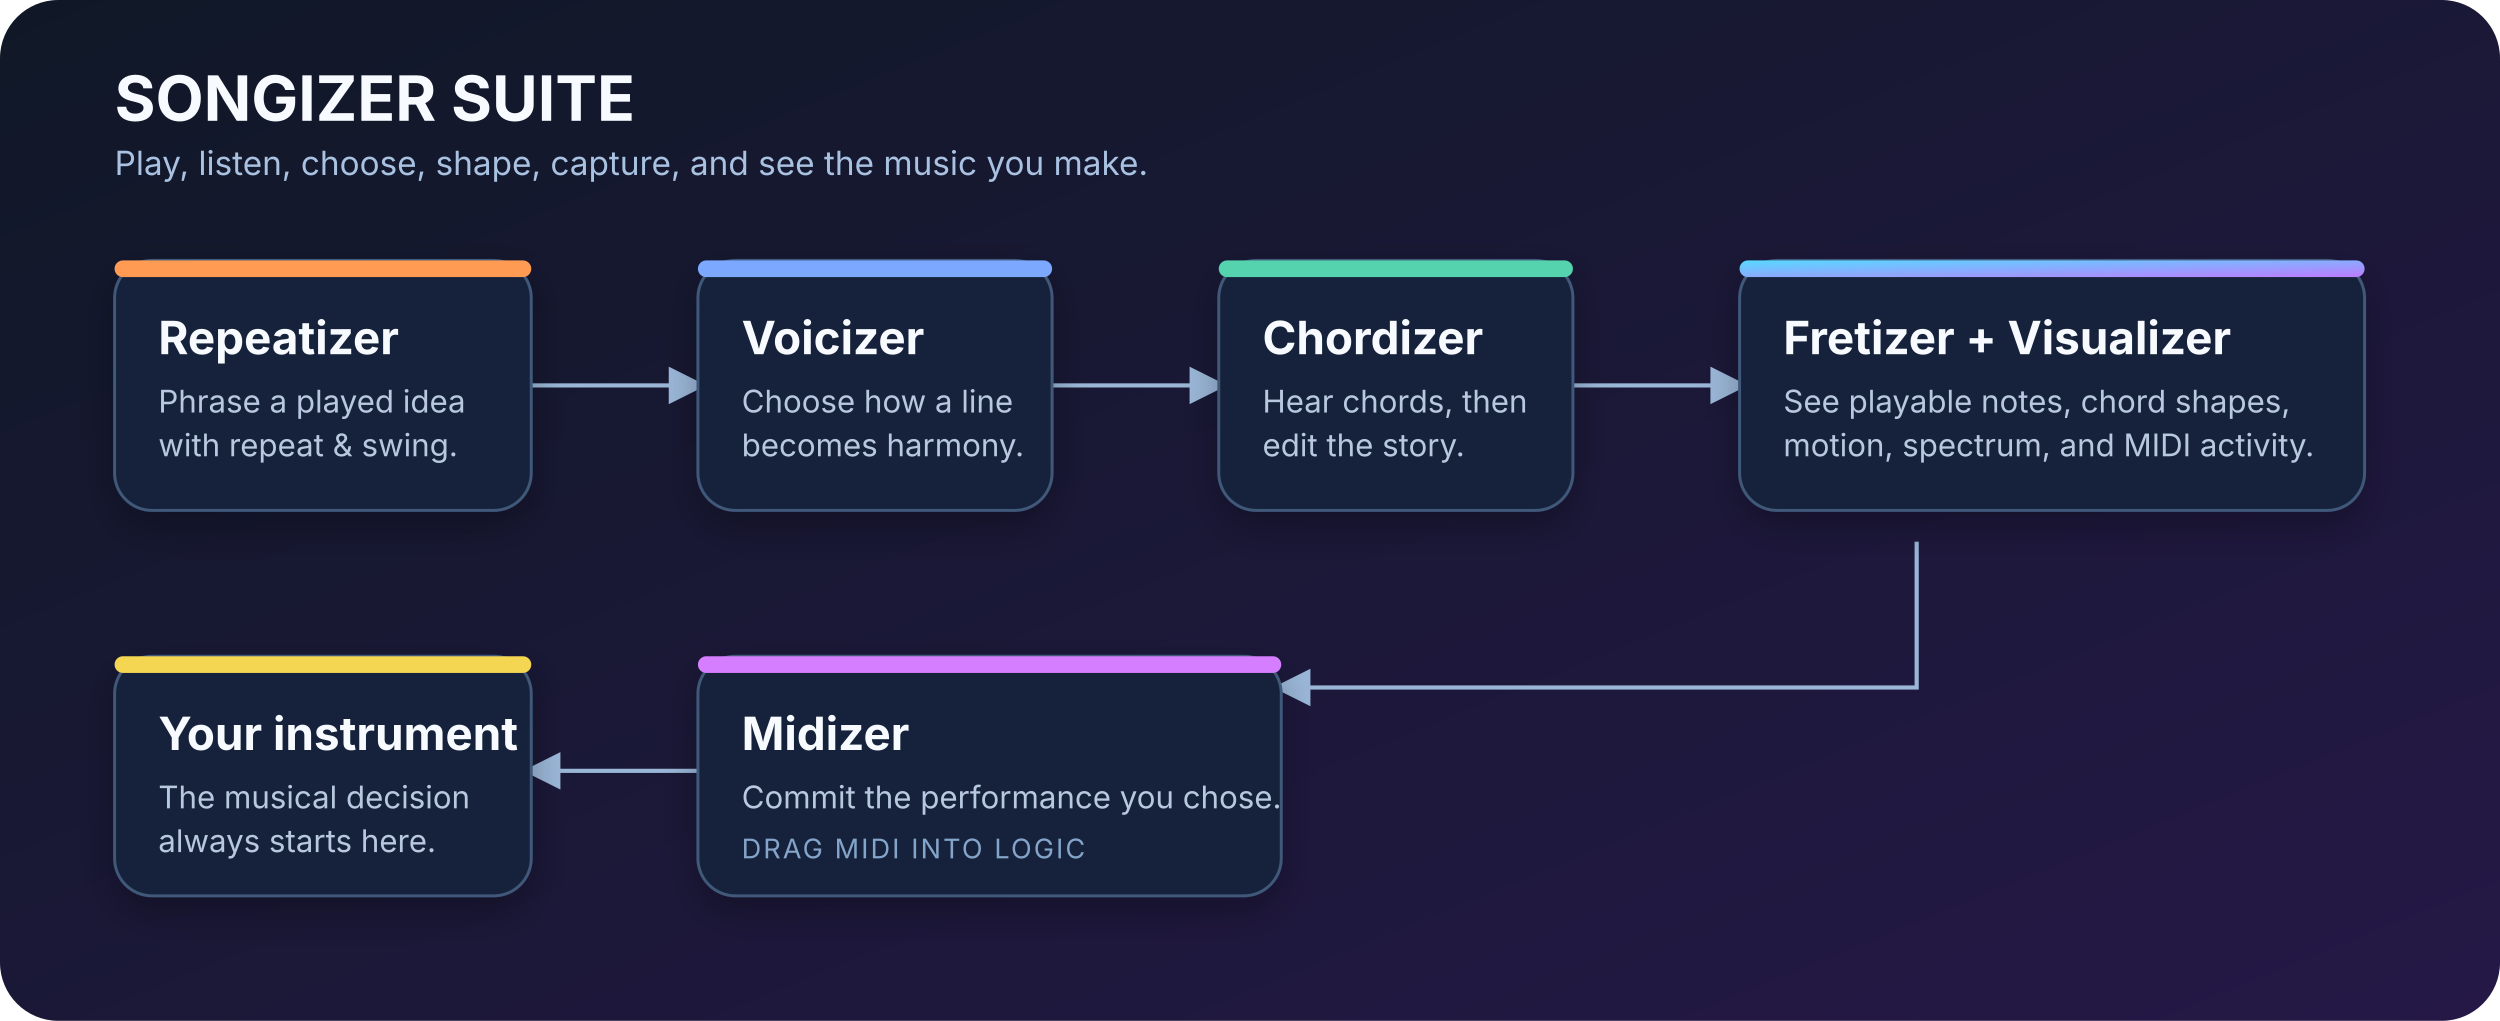
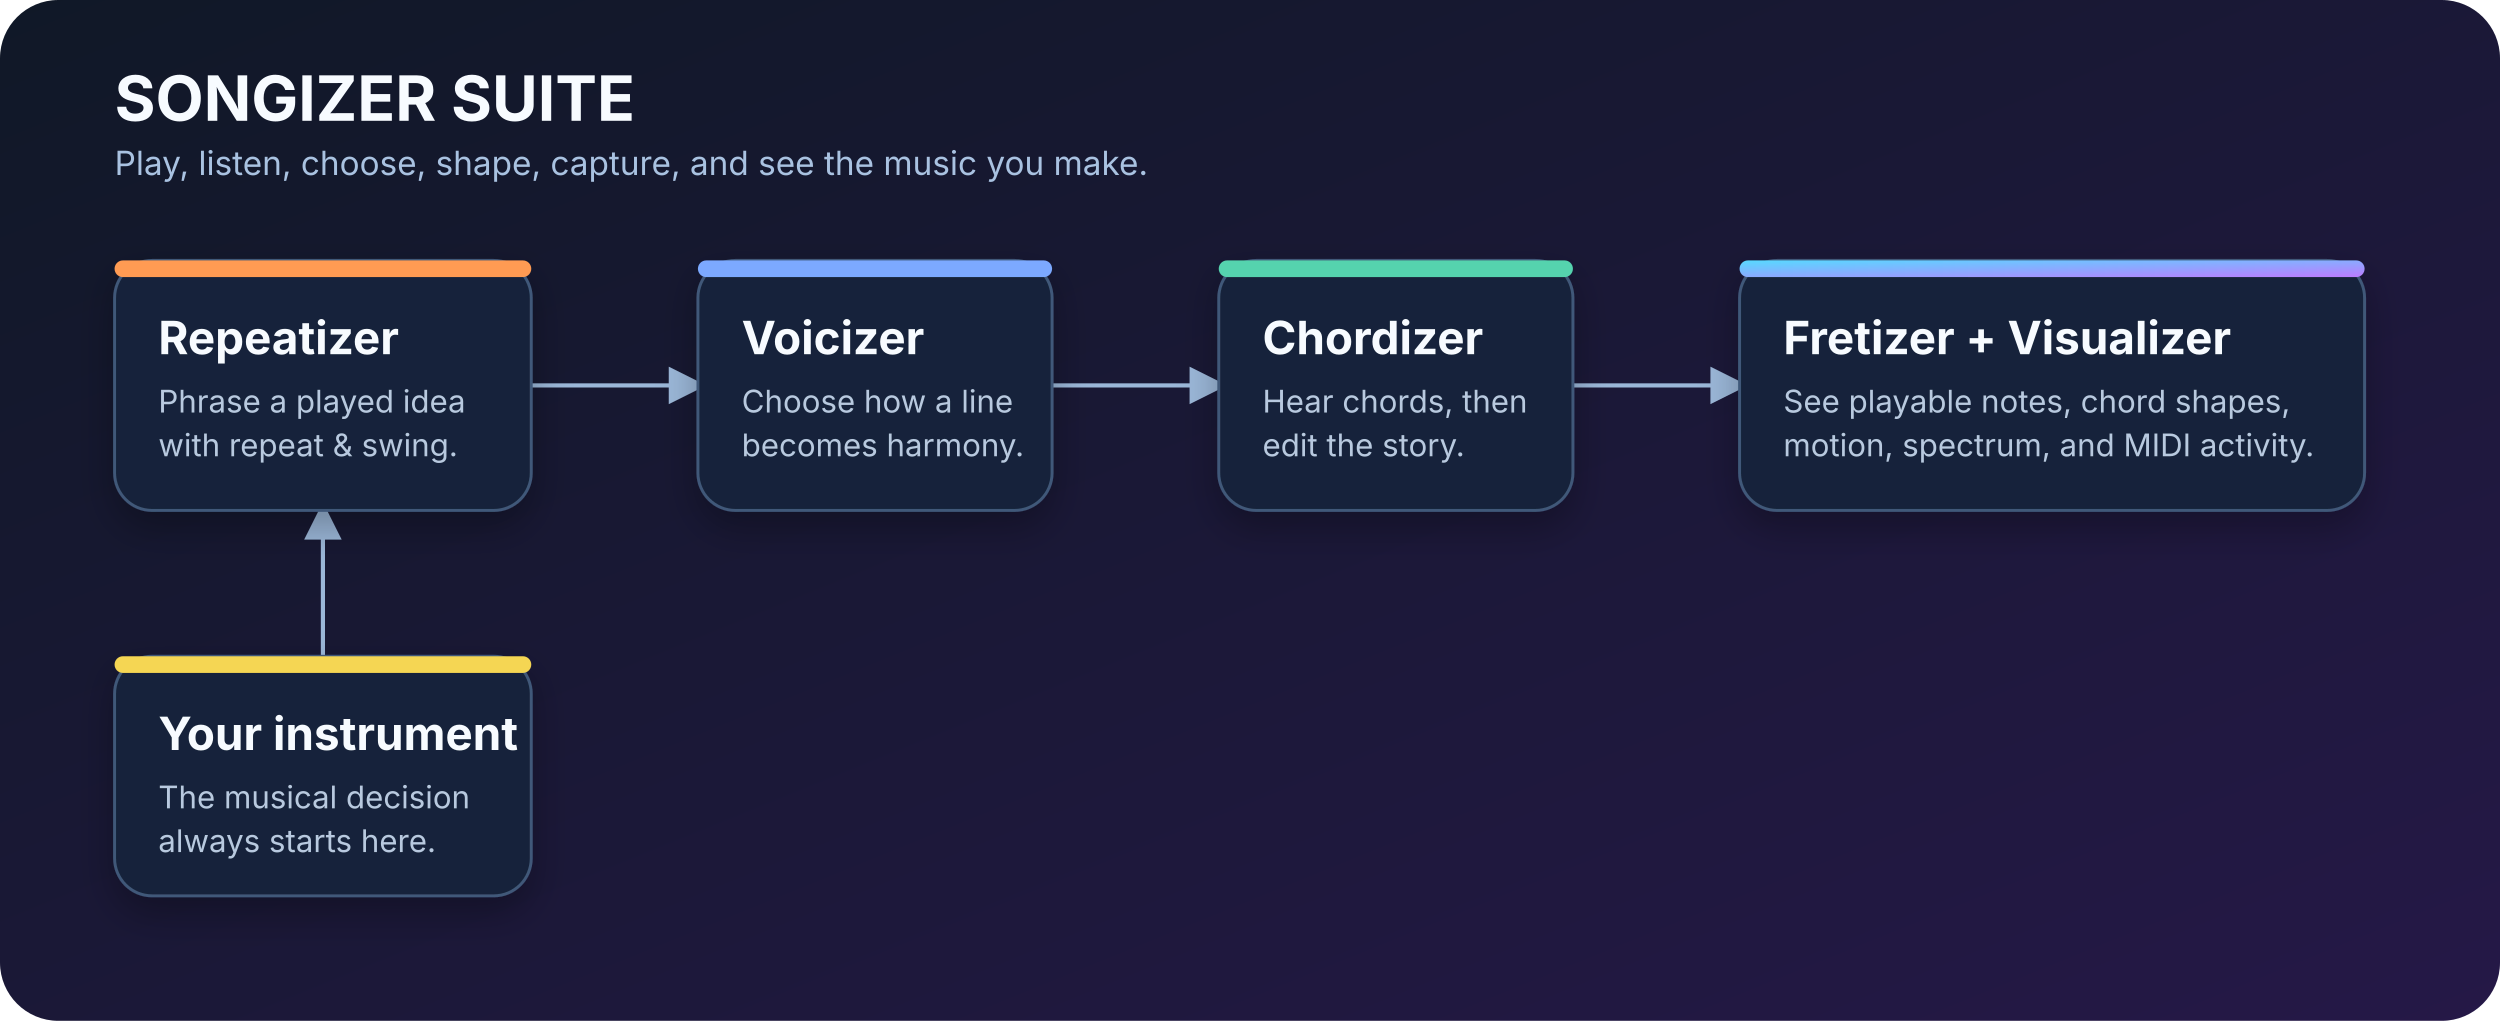
<svg xmlns="http://www.w3.org/2000/svg" width="1200" height="490" viewBox="0 0 1200 490" role="img" aria-labelledby="title desc">
  <defs>
    <linearGradient id="bg" x1="0" y1="0" x2="1" y2="1">
      <stop stop-color="#101827" />
      <stop offset="1" stop-color="#251847" />
    </linearGradient>
    <linearGradient id="accent" x1="0" y1="0" x2="1" y2="1">
      <stop stop-color="#58d9ff" />
      <stop offset="1" stop-color="#bc7cff" />
    </linearGradient>
    <filter id="shadow" x="-20%" y="-20%" width="140%" height="150%">
      <feDropShadow dx="0" dy="8" stdDeviation="9" flood-color="#000" flood-opacity=".28" />
    </filter>
    <marker id="arrow" markerWidth="9" markerHeight="9" refX="7" refY="4.5" orient="auto">
      <path d="M0,0 L9,4.5 L0,9z" fill="#9bb7d8" />
    </marker>
    <style>
      .card { fill:#17243a; stroke:#415879; stroke-width:1.4; }
      .title { fill:#f7fbff; font:700 22px -apple-system,BlinkMacSystemFont,'Segoe UI',sans-serif; }
      .copy { fill:#b8c9df; font:15px -apple-system,BlinkMacSystemFont,'Segoe UI',sans-serif; }
      .small { fill:#84a4cb; font:13px -apple-system,BlinkMacSystemFont,'Segoe UI',sans-serif; letter-spacing:1px; }
      .line { stroke:#9bb7d8; stroke-width:2; fill:none; marker-end:url(#arrow); }
    </style>
  </defs>
  <rect width="1200" height="490" rx="28" fill="url(#bg)" />
  <text x="55" y="58" fill="#f7fbff" font-family="-apple-system,BlinkMacSystemFont,'Segoe UI',sans-serif" font-size="30" font-weight="700">SONGIZER SUITE</text>
  <text x="55" y="84" fill="#a9c2e1" font-family="-apple-system,BlinkMacSystemFont,'Segoe UI',sans-serif" font-size="16">Play, listen, choose, shape, capture, and see the music you make.</text>
  <path class="line" d="M255 185 H335" />
  <path class="line" d="M505 185 H585" />
  <path class="line" d="M755 185 H835" />
-   <path class="line" d="M920 260 V330 H615" />
-   <path class="line" d="M335 370 H255" />
+   <path class="line" d="M155 315 V245" />
  <g filter="url(#shadow)">
    <rect class="card" x="55" y="125" width="200" height="120" rx="18" />
    <rect x="55" y="125" width="200" height="8" rx="4" fill="#ff9b52" />
    <text class="title" x="76" y="170">Repeatizer</text>
    <text class="copy" x="76" y="198">Phrase a played idea</text>
    <text class="copy" x="76" y="219">with repeat &amp; swing.</text>
  </g>
  <g filter="url(#shadow)">
    <rect class="card" x="335" y="125" width="170" height="120" rx="18" />
    <rect x="335" y="125" width="170" height="8" rx="4" fill="#7ba9ff" />
    <text class="title" x="356" y="170">Voicizer</text>
    <text class="copy" x="356" y="198">Choose how a line</text>
    <text class="copy" x="356" y="219">becomes harmony.</text>
  </g>
  <g filter="url(#shadow)">
    <rect class="card" x="585" y="125" width="170" height="120" rx="18" />
    <rect x="585" y="125" width="170" height="8" rx="4" fill="#55d3ae" />
    <text class="title" x="606" y="170">Chordizer</text>
    <text class="copy" x="606" y="198">Hear chords, then</text>
    <text class="copy" x="606" y="219">edit the story.</text>
  </g>
  <g filter="url(#shadow)">
    <rect class="card" x="835" y="125" width="300" height="120" rx="18" />
    <rect x="835" y="125" width="300" height="8" rx="4" fill="url(#accent)" />
    <text class="title" x="856" y="170">Fretizer + Visualizer</text>
    <text class="copy" x="856" y="198">See playable notes, chord shapes,</text>
    <text class="copy" x="856" y="219">motion, spectrum, and MIDI activity.</text>
  </g>
  <g filter="url(#shadow)">
-     <rect class="card" x="335" y="315" width="280" height="115" rx="18" />
-     <rect x="335" y="315" width="280" height="8" rx="4" fill="#d57eff" />
-     <text class="title" x="356" y="360">Midizer</text>
-     <text class="copy" x="356" y="388">Commit the performance you chose.</text>
-     <text class="small" x="356" y="412">DRAG MIDI INTO LOGIC</text>
-   </g>
-   <g filter="url(#shadow)">
    <rect class="card" x="55" y="315" width="200" height="115" rx="18" />
    <rect x="55" y="315" width="200" height="8" rx="4" fill="#f5d653" />
    <text class="title" x="76" y="360">Your instrument</text>
    <text class="copy" x="76" y="388">The musical decision</text>
    <text class="copy" x="76" y="409">always starts here.</text>
  </g>
</svg>
